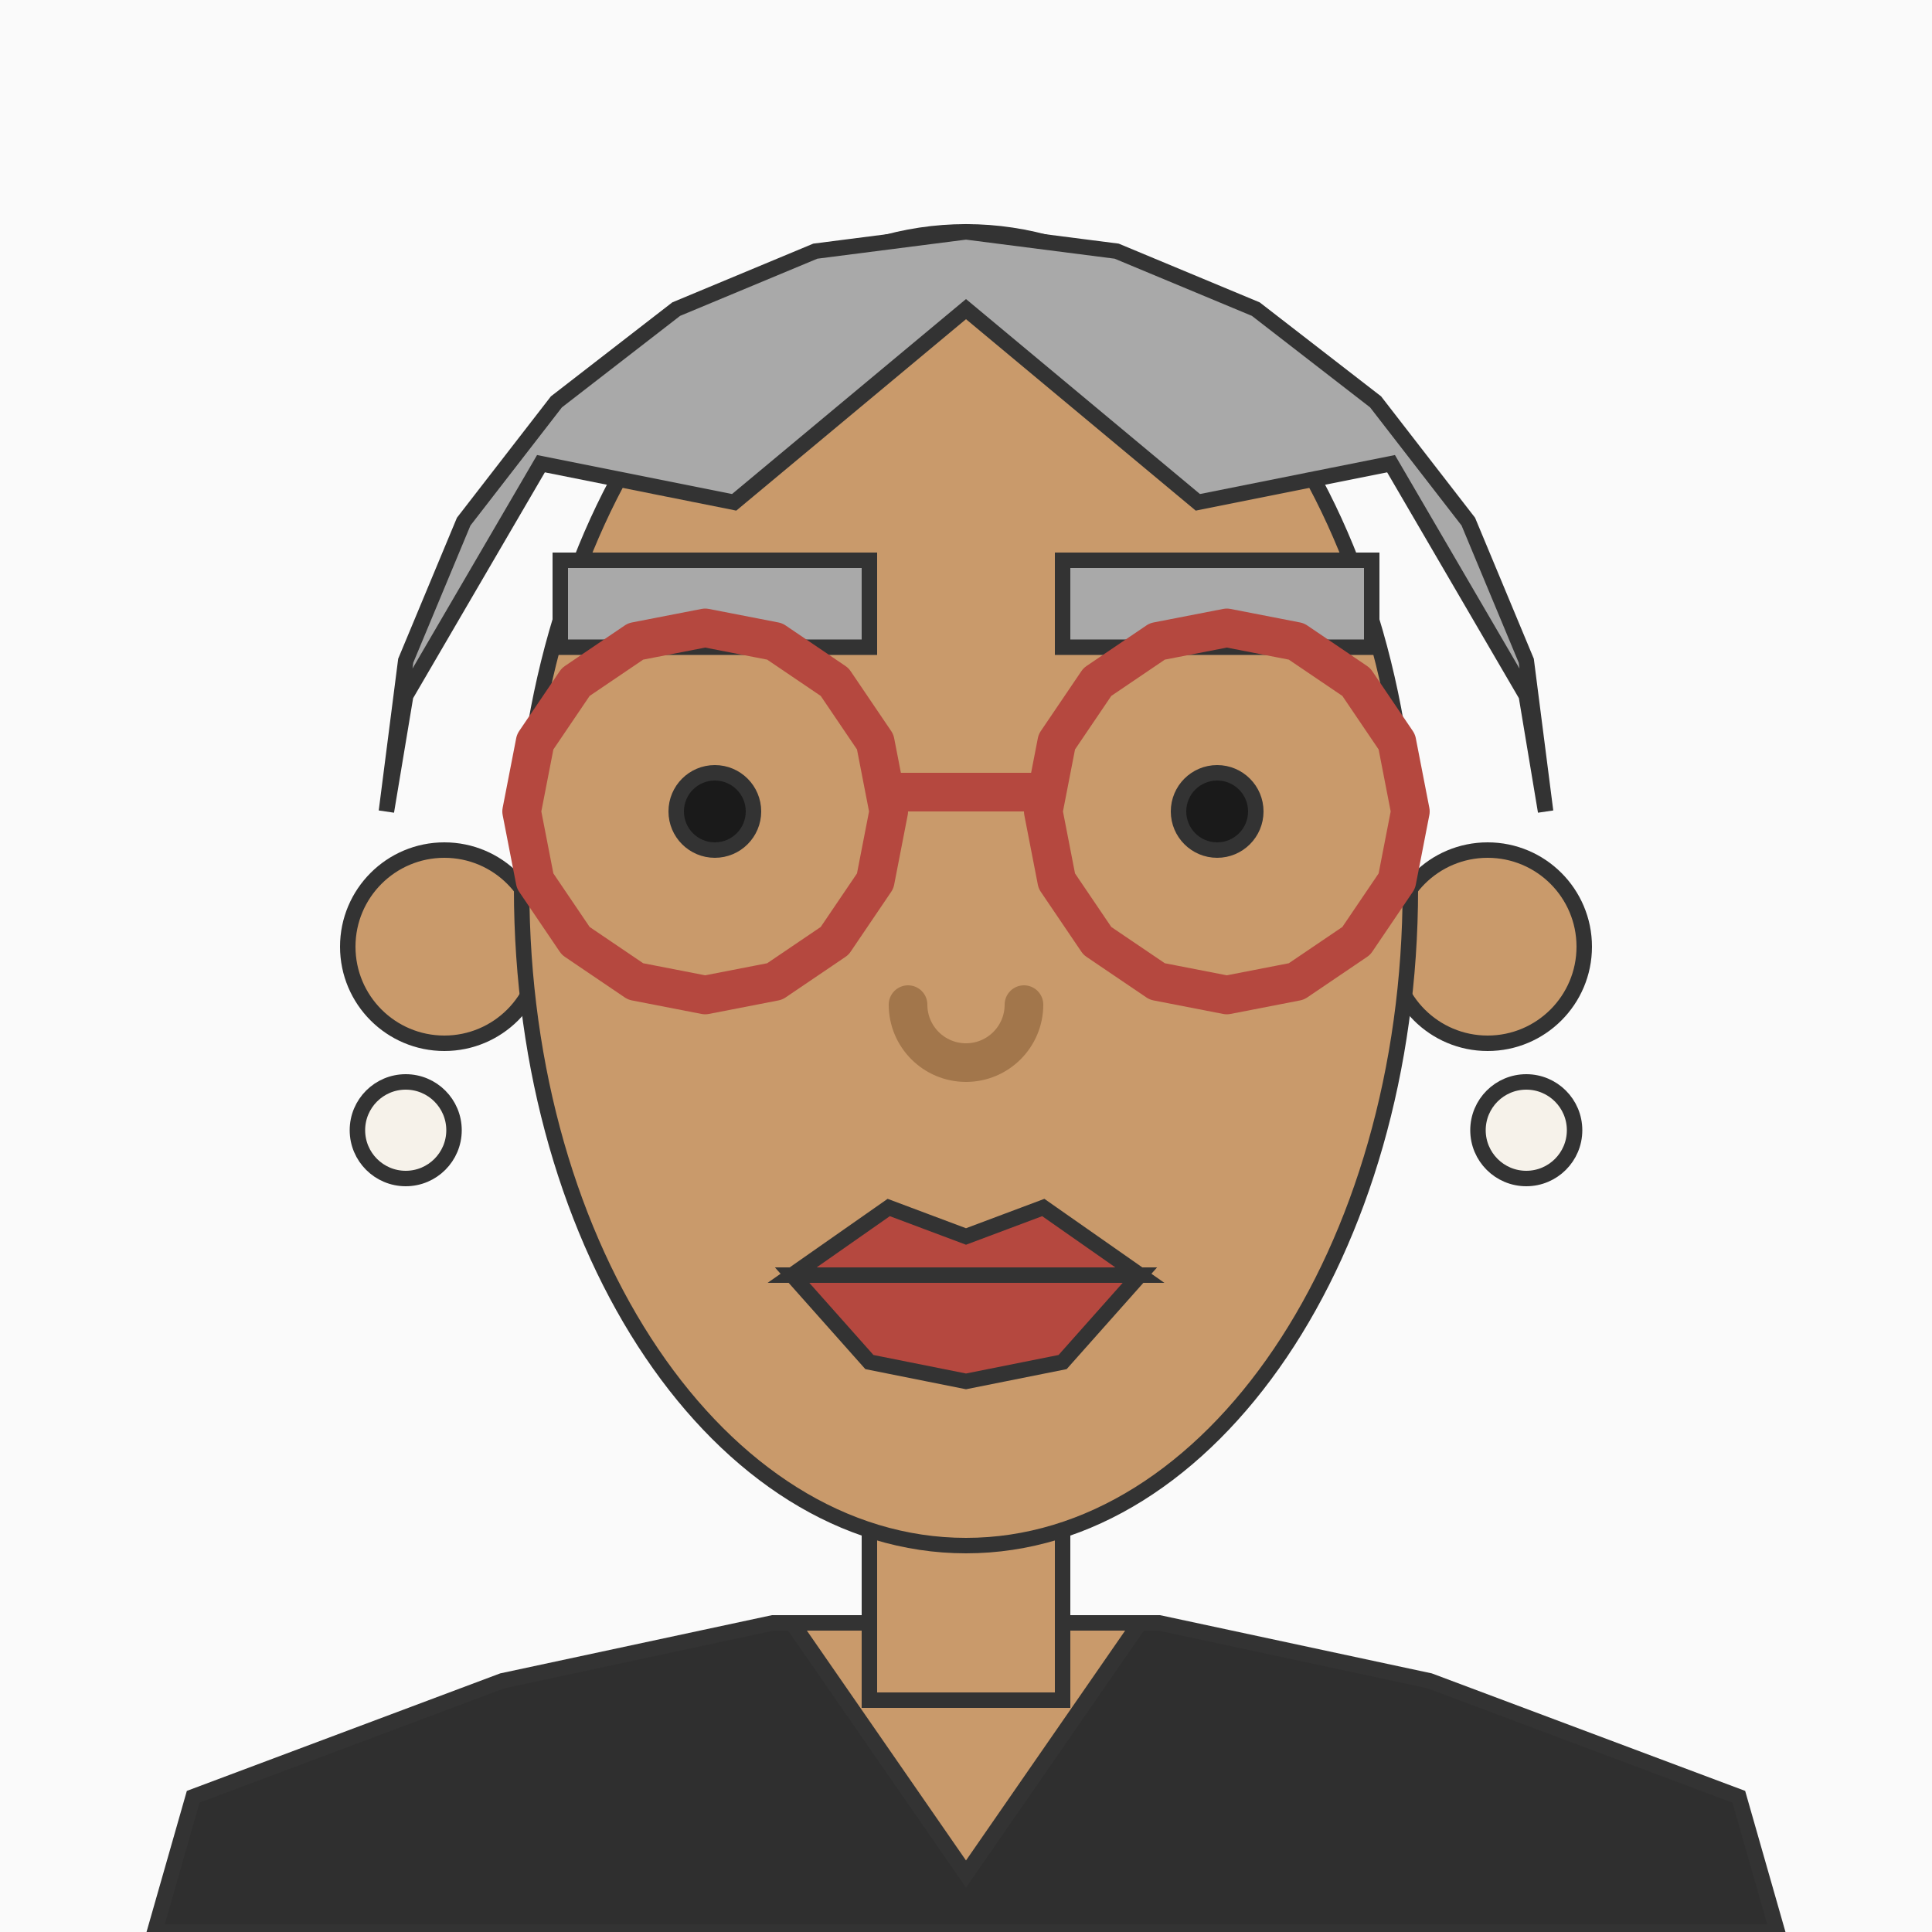
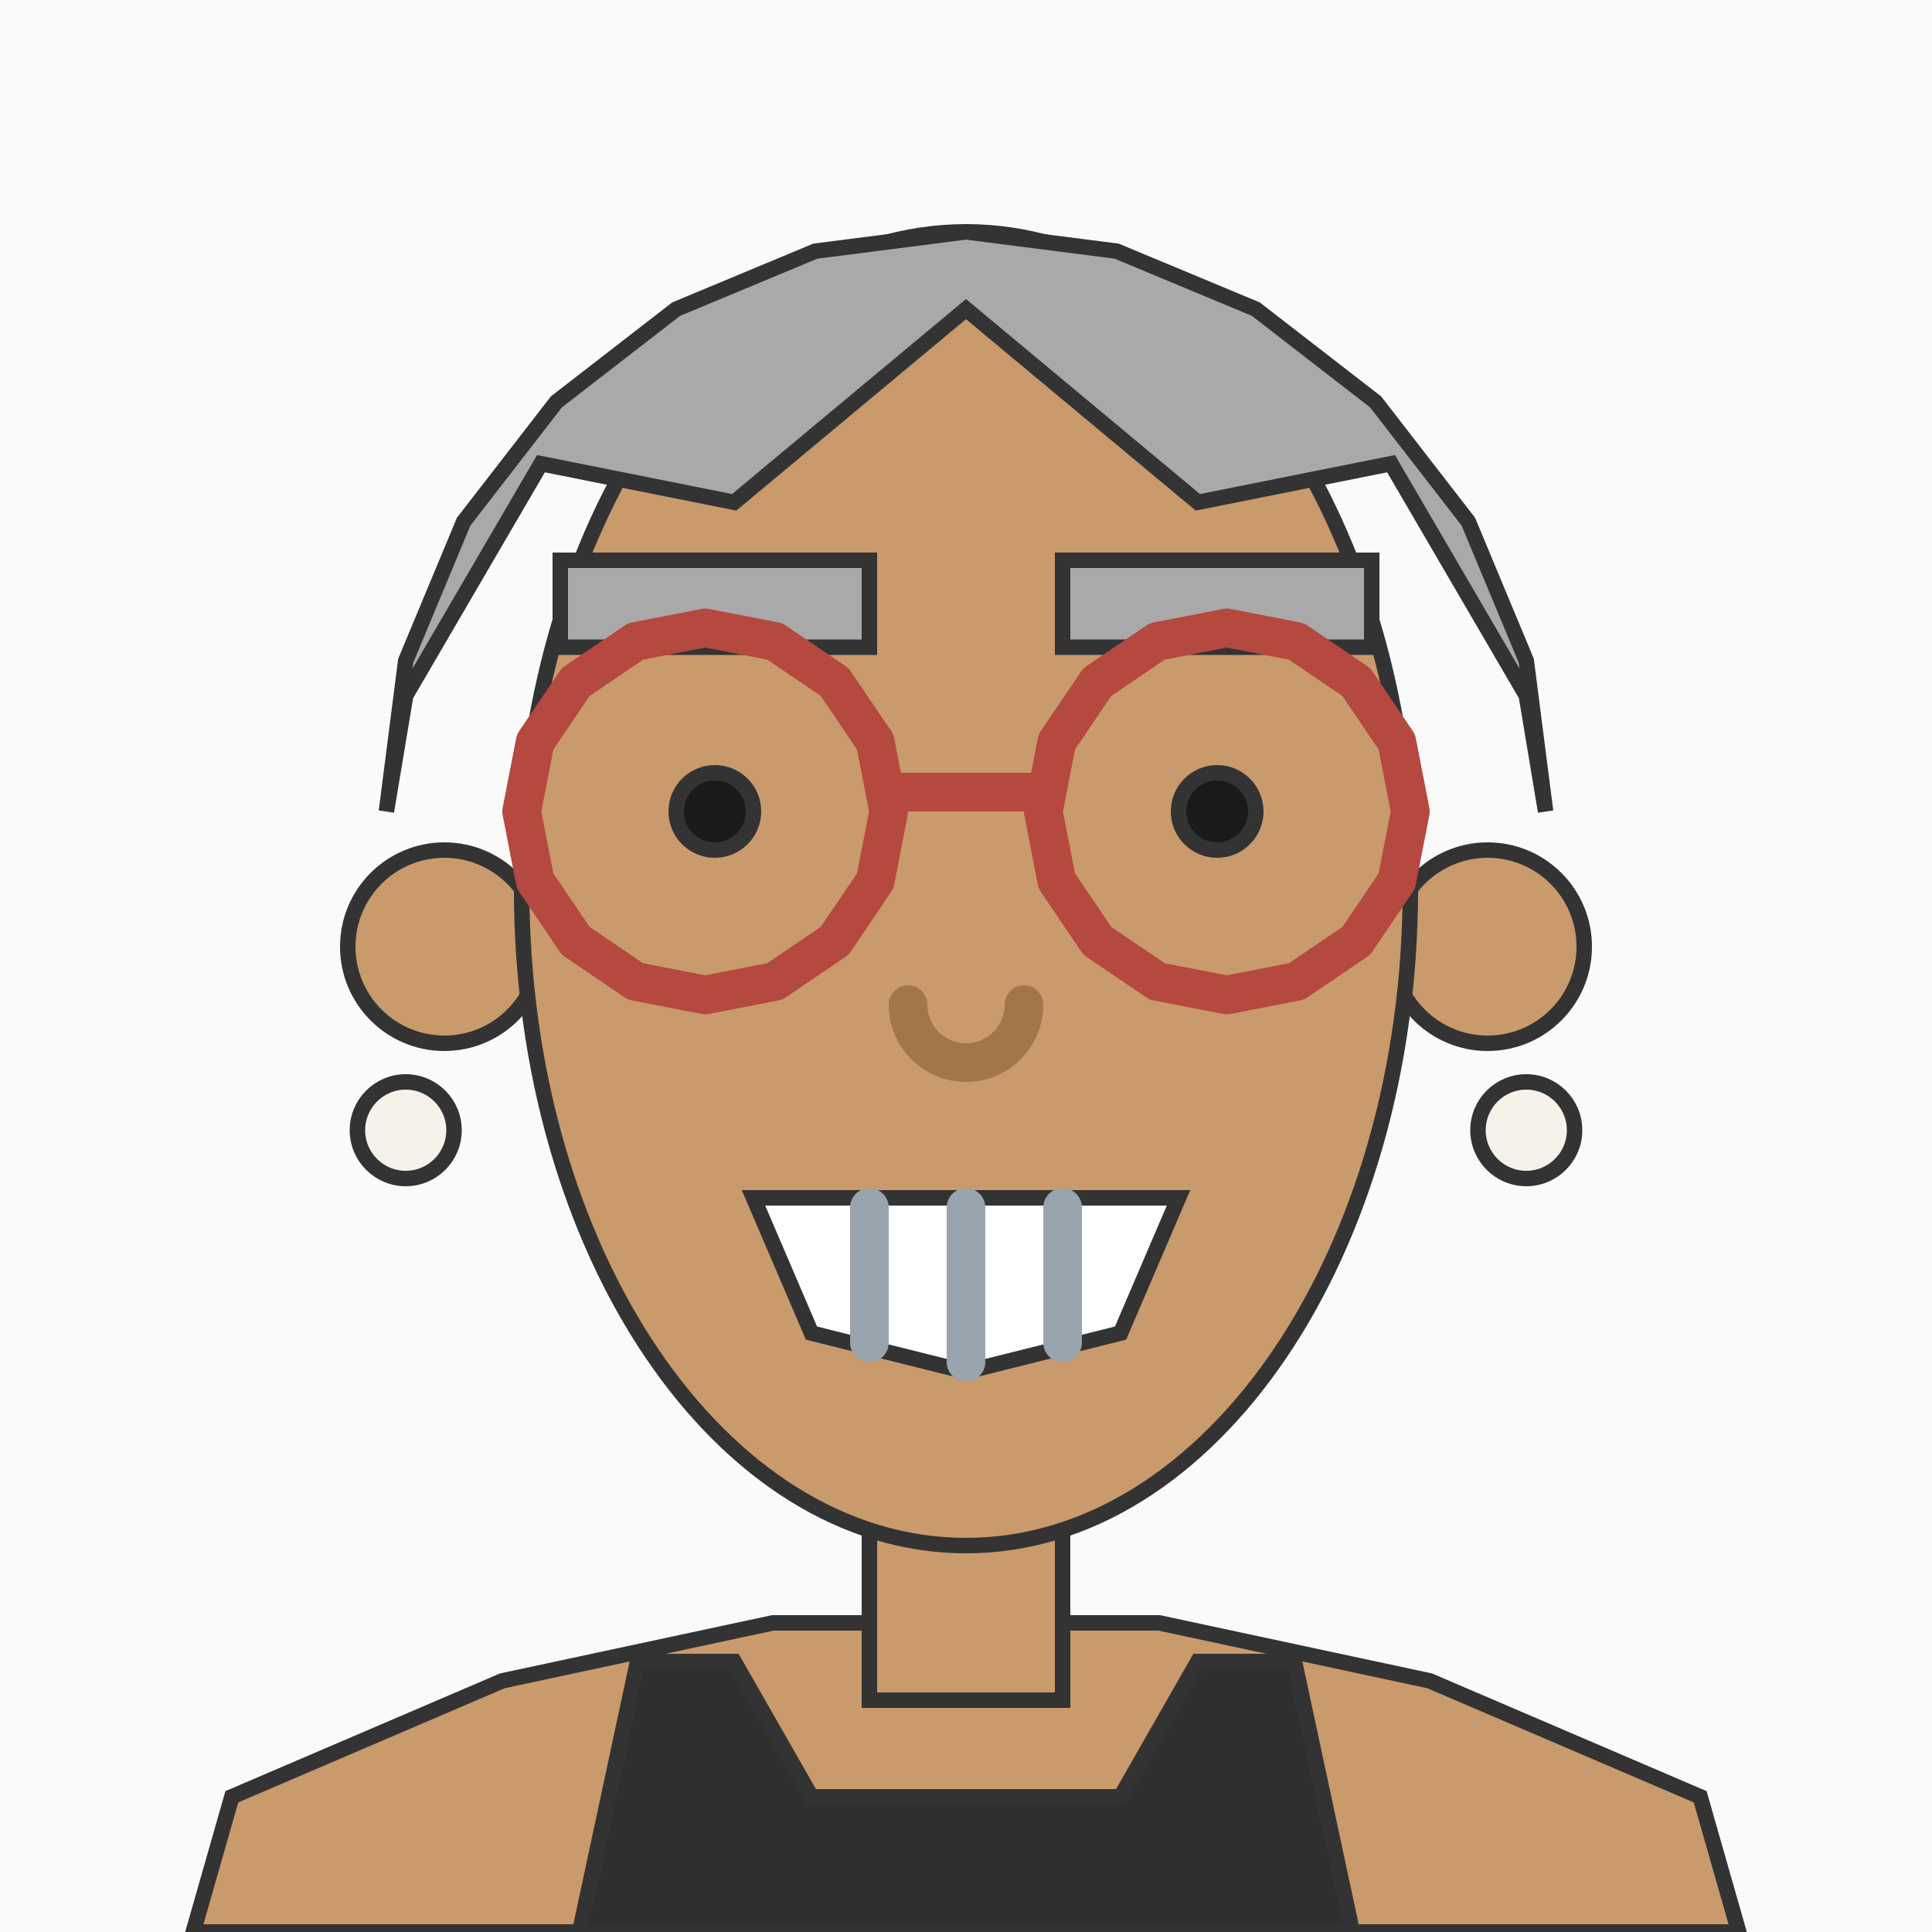
<svg xmlns="http://www.w3.org/2000/svg" viewBox="0 0 100 100" width="200" height="200">
  <rect width="100" height="100" fill="#fafafa" />
-   <polygon points="8,100 10,93 26,87 40,84 60,84 74,87 90,93 92,100" fill="#2F2F2F" stroke="#333" stroke-width="0.8" />
-   <polygon points="41,84 59,84 50,97" fill="#C99A6B" stroke="#333" stroke-width="0.8" />
+   <polygon points="10,100 12,93 26,87 40,84 60,84 74,87 88,93 90,100" fill="#C99A6B" stroke="#333" stroke-width="0.8" />
+   <polygon points="30,100 33,86 38,86 42,93 58,93 62,86 67,86 70,100" fill="#2F2F2F" stroke="#333" stroke-width="0.8" />
  <rect x="45" y="70" width="10" height="18" fill="#C99A6B" stroke="#333" stroke-width="0.8" />
  <ellipse cx="23" cy="49" rx="5" ry="5" fill="#C99A6B" stroke="#333" stroke-width="0.8" />
  <ellipse cx="77" cy="49" rx="5" ry="5" fill="#C99A6B" stroke="#333" stroke-width="0.8" />
  <ellipse cx="50" cy="46" rx="23" ry="34" fill="#C99A6B" stroke="#333" stroke-width="0.8" />
-   <polygon points="41,66 46,62.5 50,64 54,62.5 59,66" fill="#B5483F" stroke="#333" stroke-width="0.8" />
-   <polygon points="41,66 59,66 55,70.5 50,71.5 45,70.5" fill="#B5483F" stroke="#333" stroke-width="0.8" />
+   <polygon points="39,62 61,62 58,69 50,71 42,69" fill="#FFFFFF" stroke="#333" stroke-width="0.8" />
+   <polyline points="45,62.5 45,69.5" fill="none" stroke="#9AA4AE" stroke-width="2" stroke-linecap="round" stroke-linejoin="round" />
+   <polyline points="50,62.5 50,70.5" fill="none" stroke="#9AA4AE" stroke-width="2" stroke-linecap="round" stroke-linejoin="round" />
+   <polyline points="55,62.5 55,69.5" fill="none" stroke="#9AA4AE" stroke-width="2" stroke-linecap="round" stroke-linejoin="round" />
  <path d="M47 52 A3 3 0 0 0 53 52" fill="none" stroke="#A2764B" stroke-width="2" stroke-linecap="round" stroke-linejoin="round" />
  <ellipse cx="37" cy="42" rx="2" ry="2" fill="#1A1A1A" stroke="#333" stroke-width="0.8" />
  <ellipse cx="63" cy="42" rx="2" ry="2" fill="#1A1A1A" stroke="#333" stroke-width="0.8" />
  <polygon points="29,29 45,29 45,33.5 29,33.5" fill="#A9A9A9" stroke="#333" stroke-width="0.8" />
  <polygon points="71,29 55,29 55,33.5 71,33.5" fill="#A9A9A9" stroke="#333" stroke-width="0.8" />
  <polyline points="46,42 45.3,45.6 43.2,48.7 40.1,50.8 36.5,51.5 32.9,50.8 29.8,48.7 27.7,45.6 27,42 27.7,38.4 29.8,35.3 32.9,33.2 36.5,32.5 40.1,33.2 43.2,35.3 45.3,38.4 46,42" fill="none" stroke="#B5483F" stroke-width="2" stroke-linecap="round" stroke-linejoin="round" />
  <polyline points="73,42 72.3,45.6 70.2,48.7 67.1,50.8 63.5,51.5 59.9,50.8 56.8,48.7 54.7,45.6 54,42 54.7,38.4 56.8,35.3 59.9,33.2 63.5,32.5 67.1,33.2 70.2,35.3 72.3,38.4 73,42" fill="none" stroke="#B5483F" stroke-width="2" stroke-linecap="round" stroke-linejoin="round" />
  <polyline points="46,41 54,41" fill="none" stroke="#B5483F" stroke-width="2" stroke-linecap="round" stroke-linejoin="round" />
  <polygon points="20,42 21,34.2 24,27 28.8,20.8 35,16 42.2,13 50,12 57.8,13 65,16 71.2,20.8 76,27 79,34.2 80,42 79,36 72,24 62,26 50,16 38,26 28,24 21,36" fill="#A9A9A9" stroke="#333" stroke-width="0.8" />
  <ellipse cx="21" cy="58.5" rx="2.5" ry="2.5" fill="#F6F2EA" stroke="#333" stroke-width="0.8" />
  <ellipse cx="79" cy="58.5" rx="2.5" ry="2.5" fill="#F6F2EA" stroke="#333" stroke-width="0.8" />
</svg>
